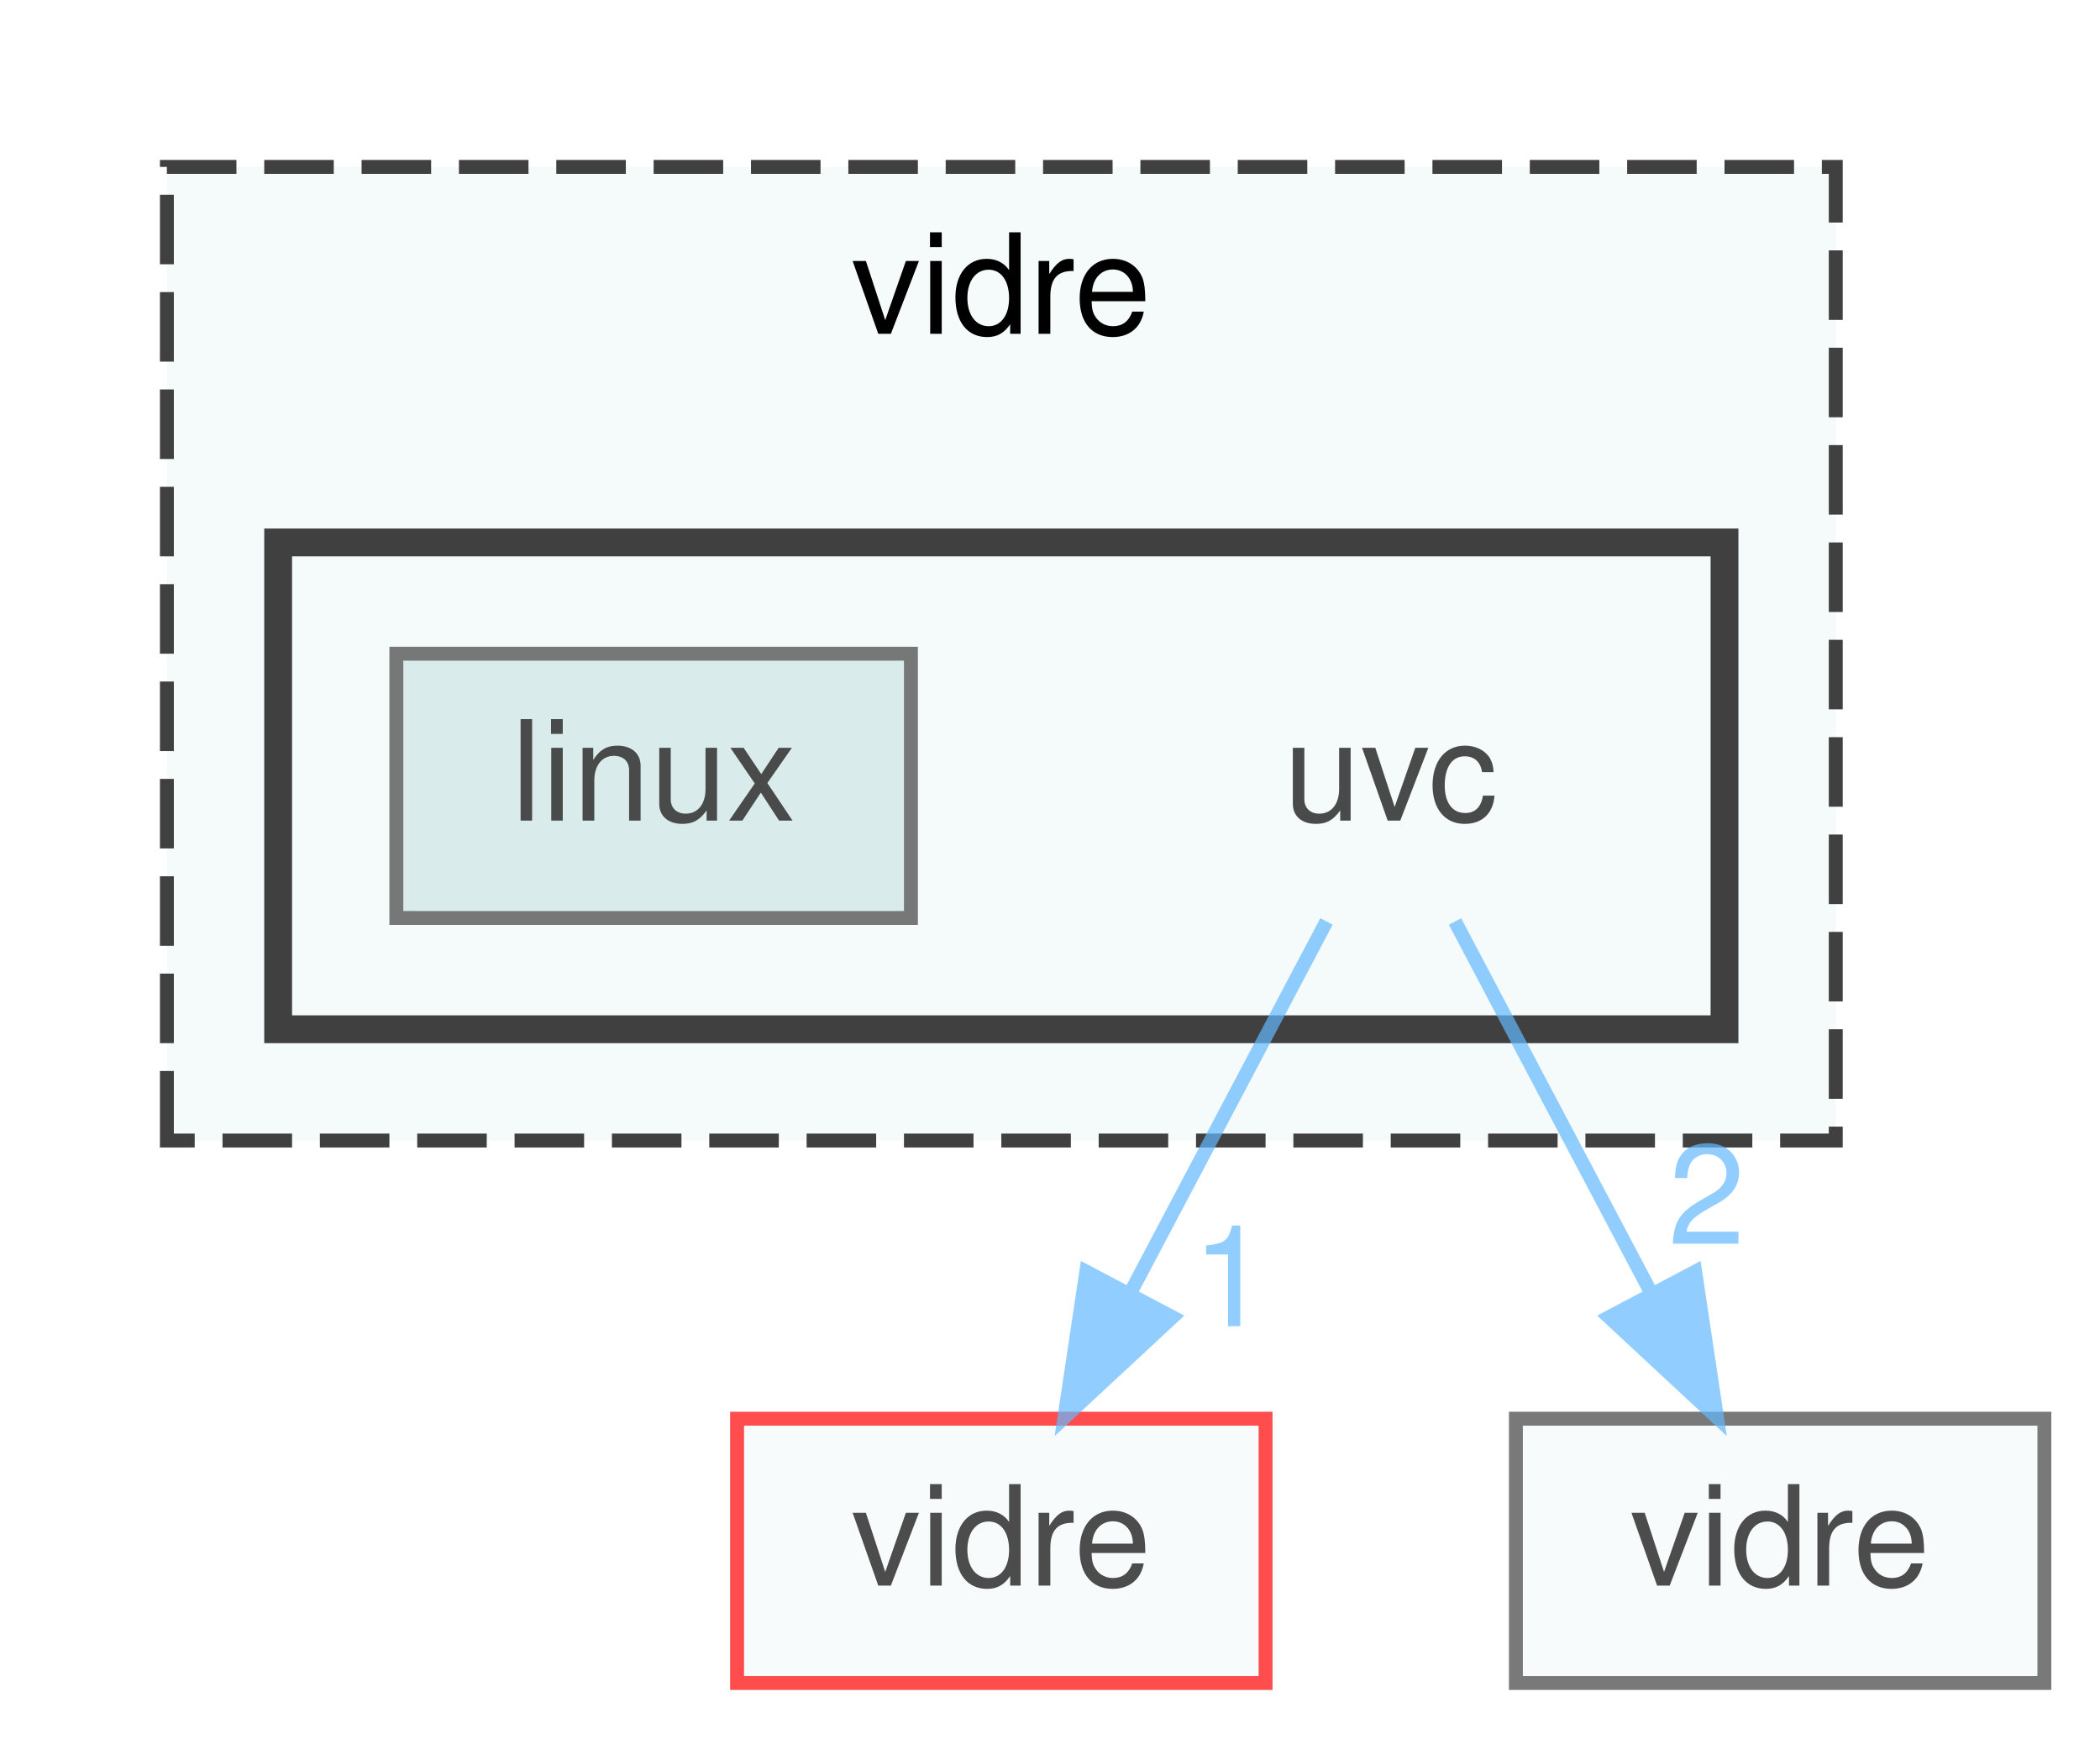
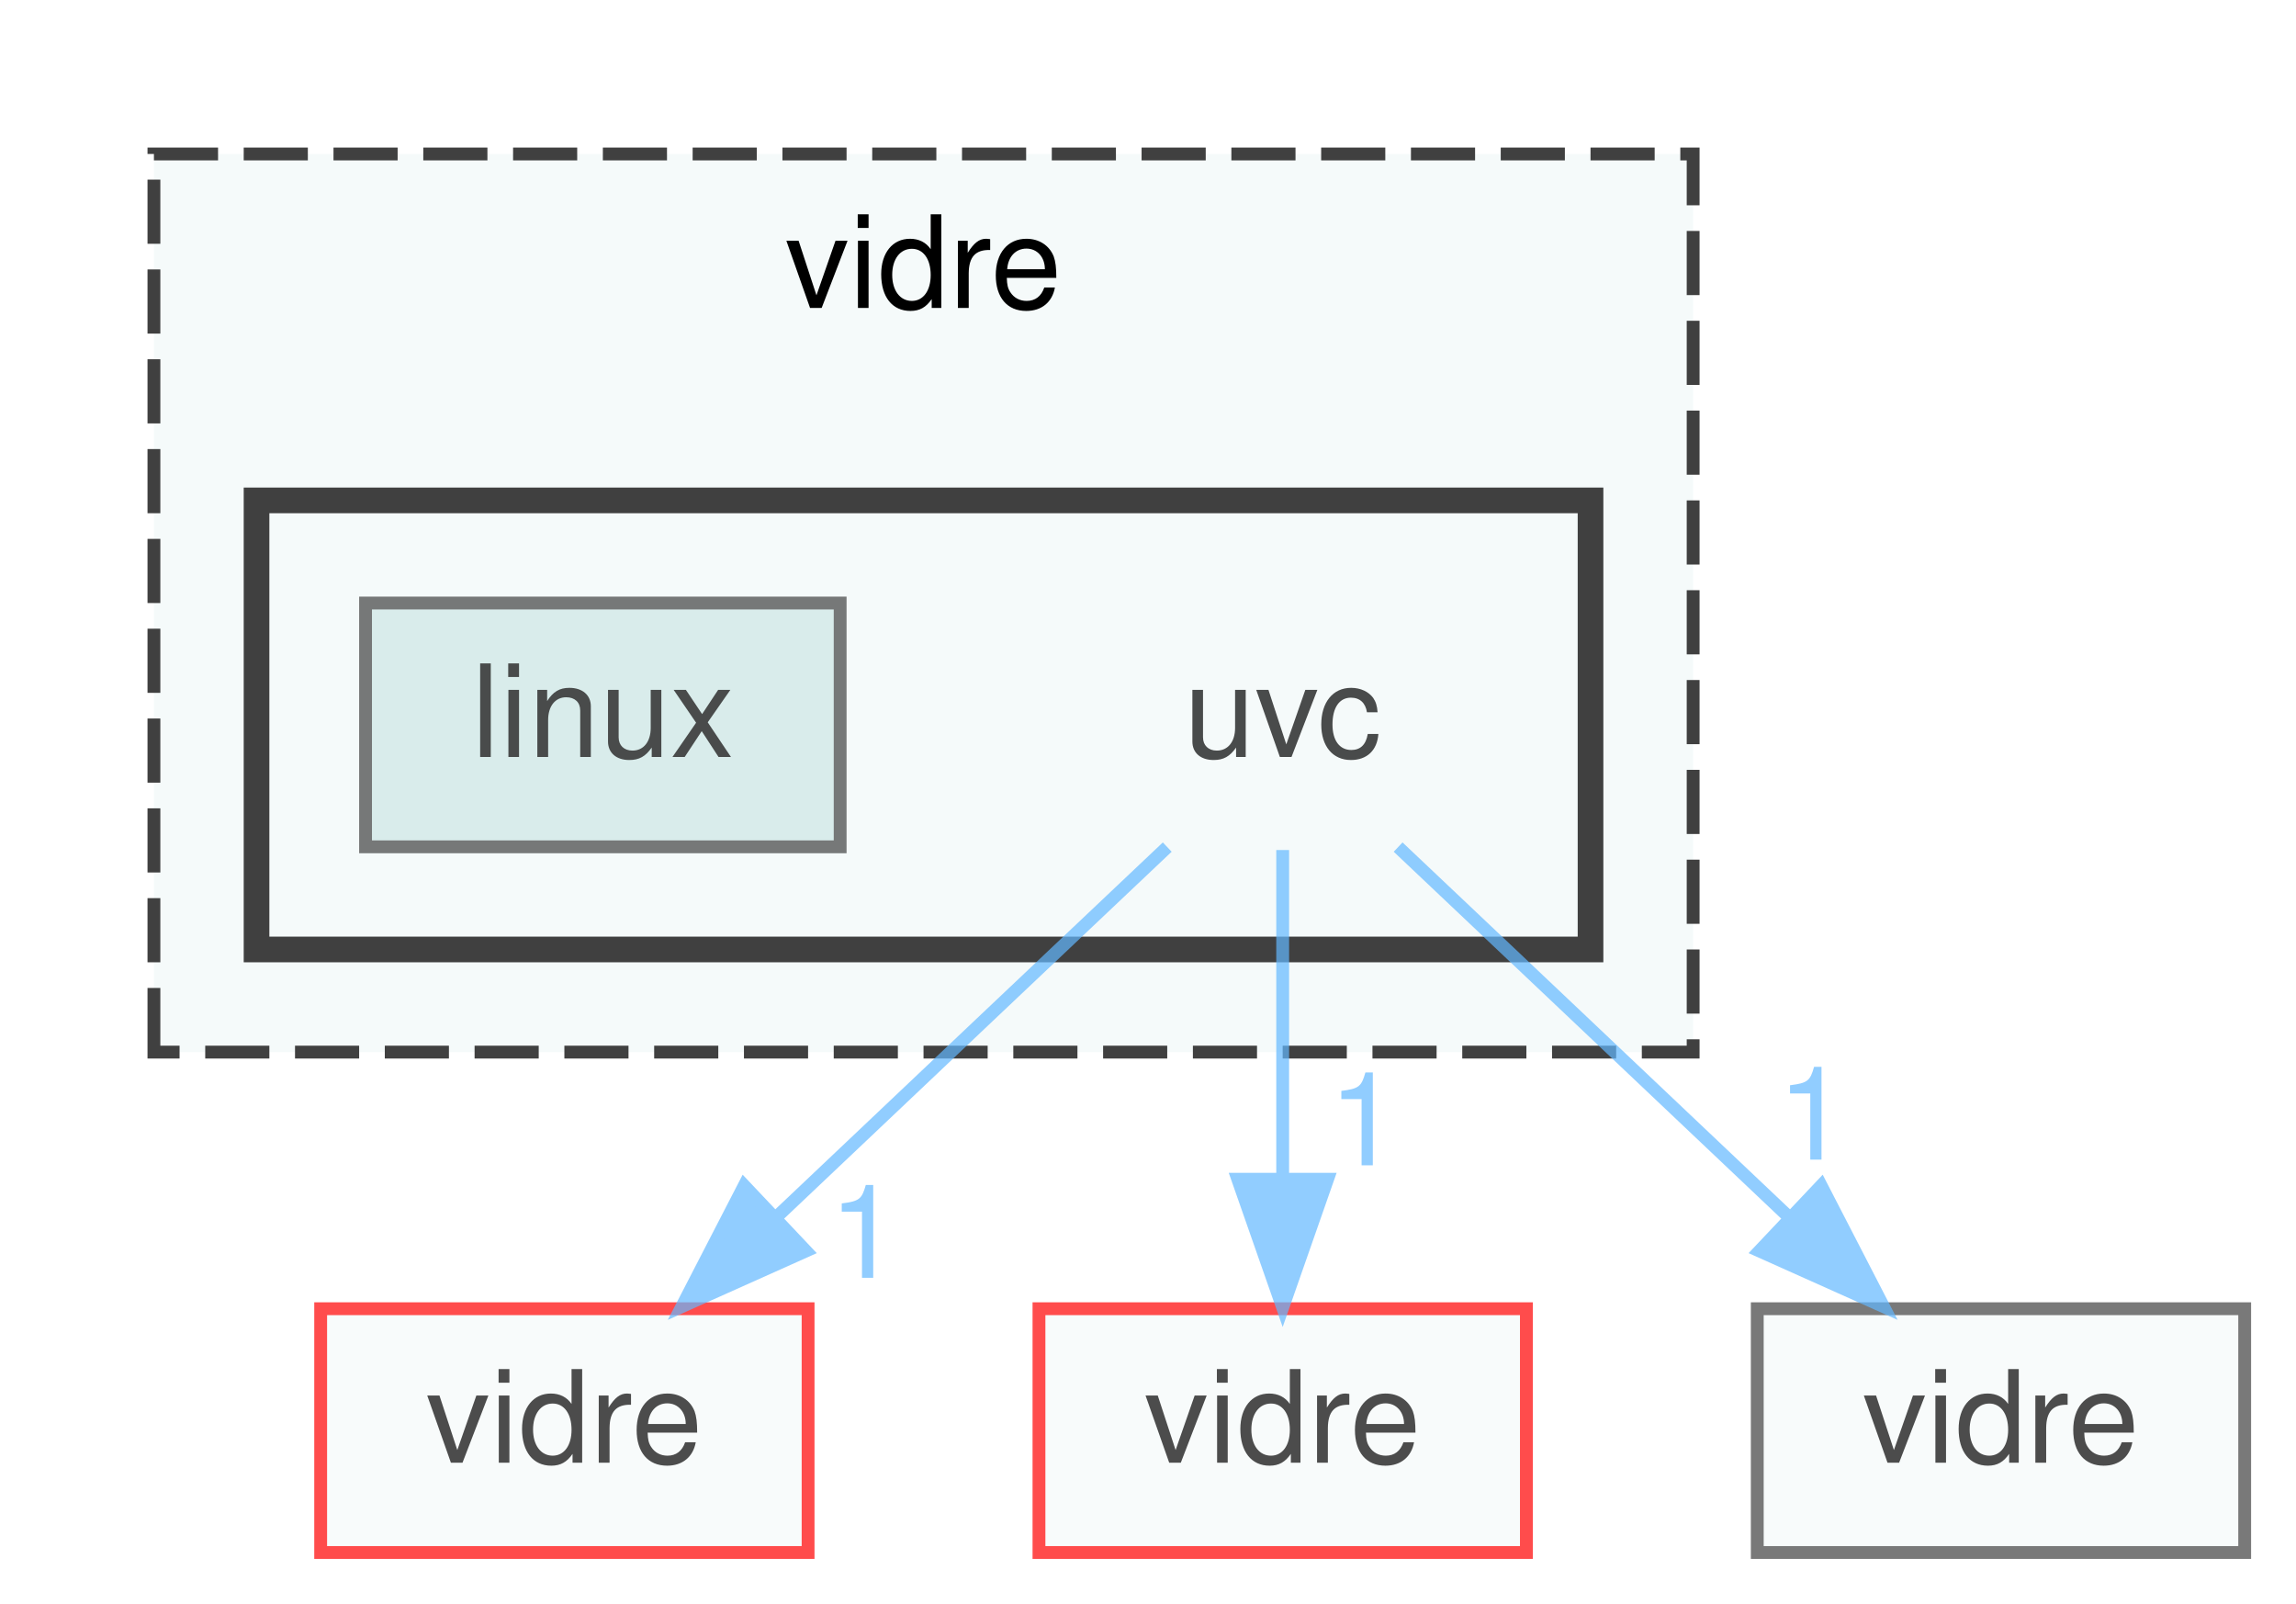
- <svg xmlns="http://www.w3.org/2000/svg" xmlns:xlink="http://www.w3.org/1999/xlink" width="151pt" height="125pt" viewBox="0.00 0.00 151.00 125.00">
+ <svg xmlns="http://www.w3.org/2000/svg" xmlns:xlink="http://www.w3.org/1999/xlink" width="179pt" height="125pt" viewBox="0.00 0.00 179.00 125.00">
  <svg id="main" version="1.1" xml:space="preserve">
    <style type="text/css">
.node, .edge {opacity: 0.7;}
.node.selected, .edge.selected {opacity: 1;}
.edge:hover path { stroke: red; }
.edge:hover polygon { stroke: red; fill: red; }
</style>
    <svg id="graph" class="graph">
      <g id="graph0" class="graph" transform="scale(1 1) rotate(0) translate(4 121)">
        <g id="clust1" class="cluster">
          <g id="a_clust1">
            <a xlink:href="dir_76099cd63db02bf9c0cdde9ffaa9cd64.html" target="_top" xlink:title="vidre">
              <polygon fill="#f5fafa" stroke="#404040" stroke-dasharray="5,2" points="8,-39 8,-109 128,-109 128,-39 8,-39" />
              <text text-anchor="middle" x="68" y="-97" font-family="Helvetica,sans-Serif" font-size="10.00">vidre</text>
            </a>
          </g>
        </g>
        <g id="clust2" class="cluster">
          <g id="a_clust2">
            <a xlink:href="dir_6aee228a7fc0b711ac69bed6682ed1b6.html" target="_top">
              <polygon fill="#f5fafa" stroke="#404040" stroke-width="2" points="16,-47 16,-82 120,-82 120,-47 16,-47" />
            </a>
          </g>
        </g>
        <g id="node1" class="node">
          <text text-anchor="middle" x="96" y="-62" font-family="Helvetica,sans-Serif" font-size="10.00">uvc</text>
        </g>
        <g id="node3" class="node">
          <g id="a_node3">
            <a xlink:href="dir_9b3241589e6d88f244f04fe54dd4b95e.html" target="_top" xlink:title="vidre">
-               <polygon fill="#f5fafa" stroke="red" points="87,-19 49,-19 49,0 87,0 87,-19" />
-               <text text-anchor="middle" x="68" y="-7" font-family="Helvetica,sans-Serif" font-size="10.00">vidre</text>
+               <polygon fill="#f5fafa" stroke="red" points="59,-19 21,-19 21,0 59,0 59,-19" />
+               <text text-anchor="middle" x="40" y="-7" font-family="Helvetica,sans-Serif" font-size="10.00">vidre</text>
            </a>
          </g>
        </g>
        <g id="edge1" class="edge">
          <g id="a_edge1">
            <a xlink:href="dir_000041_000044.html" target="_top">
-               <path fill="none" stroke="#63b8ff" d="M91.38,-54.75C87.54,-47.49 81.98,-36.95 77.24,-27.98" />
-               <polygon fill="#63b8ff" stroke="#63b8ff" points="80.3,-26.3 72.54,-19.09 74.11,-29.57 80.3,-26.3" />
+               <path fill="none" stroke="#63b8ff" d="M87,-54.98C78.81,-47.23 66.49,-35.58 56.53,-26.14" />
+               <polygon fill="#63b8ff" stroke="#63b8ff" points="58.83,-23.5 49.16,-19.17 54.02,-28.59 58.83,-23.5" />
            </a>
          </g>
          <g id="a_edge1-headlabel">
            <a xlink:href="dir_000041_000044.html" target="_top" xlink:title="1">
-               <text text-anchor="middle" x="84.49" y="-25.65" font-family="Helvetica,sans-Serif" font-size="10.00" fill="#63b8ff">1</text>
+               <text text-anchor="middle" x="63.39" y="-21.41" font-family="Helvetica,sans-Serif" font-size="10.00" fill="#63b8ff">1</text>
            </a>
          </g>
        </g>
        <g id="node4" class="node">
          <g id="a_node4">
-             <a xlink:href="dir_ddb180b1b706da902332ef6e99c640a4.html" target="_top" xlink:title="vidre">
-               <polygon fill="#f5fafa" stroke="#404040" points="143,-19 105,-19 105,0 143,0 143,-19" />
-               <text text-anchor="middle" x="124" y="-7" font-family="Helvetica,sans-Serif" font-size="10.00">vidre</text>
+             <a xlink:href="dir_abfbd75b8d5d8fa64115dd5dc04364b4.html" target="_top" xlink:title="vidre">
+               <polygon fill="#f5fafa" stroke="red" points="115,-19 77,-19 77,0 115,0 115,-19" />
+               <text text-anchor="middle" x="96" y="-7" font-family="Helvetica,sans-Serif" font-size="10.00">vidre</text>
            </a>
          </g>
        </g>
        <g id="edge2" class="edge">
          <g id="a_edge2">
-             <a xlink:href="dir_000041_000050.html" target="_top">
-               <path fill="none" stroke="#63b8ff" d="M100.62,-54.75C104.46,-47.49 110.02,-36.95 114.76,-27.98" />
-               <polygon fill="#63b8ff" stroke="#63b8ff" points="117.89,-29.57 119.46,-19.09 111.7,-26.3 117.89,-29.57" />
+             <a xlink:href="dir_000041_000043.html" target="_top">
+               <path fill="none" stroke="#63b8ff" d="M96,-54.75C96,-47.8 96,-37.85 96,-29.13" />
+               <polygon fill="#63b8ff" stroke="#63b8ff" points="99.5,-29.09 96,-19.09 92.5,-29.09 99.5,-29.09" />
            </a>
          </g>
          <g id="a_edge2-headlabel">
-             <a xlink:href="dir_000041_000050.html" target="_top" xlink:title="2">
-               <text text-anchor="middle" x="118.72" y="-31.57" font-family="Helvetica,sans-Serif" font-size="10.00" fill="#63b8ff">2</text>
+             <a xlink:href="dir_000041_000043.html" target="_top" xlink:title="1">
+               <text text-anchor="middle" x="102.34" y="-30.18" font-family="Helvetica,sans-Serif" font-size="10.00" fill="#63b8ff">1</text>
+             </a>
+           </g>
+         </g>
+         <g id="node5" class="node">
+           <g id="a_node5">
+             <a xlink:href="dir_ddb180b1b706da902332ef6e99c640a4.html" target="_top" xlink:title="vidre">
+               <polygon fill="#f5fafa" stroke="#404040" points="171,-19 133,-19 133,0 171,0 171,-19" />
+               <text text-anchor="middle" x="152" y="-7" font-family="Helvetica,sans-Serif" font-size="10.00">vidre</text>
+             </a>
+           </g>
+         </g>
+         <g id="edge3" class="edge">
+           <g id="a_edge3">
+             <a xlink:href="dir_000041_000050.html" target="_top">
+               <path fill="none" stroke="#63b8ff" d="M105,-54.98C113.19,-47.23 125.51,-35.58 135.47,-26.14" />
+               <polygon fill="#63b8ff" stroke="#63b8ff" points="137.98,-28.59 142.84,-19.17 133.17,-23.5 137.98,-28.59" />
+             </a>
+           </g>
+           <g id="a_edge3-headlabel">
+             <a xlink:href="dir_000041_000050.html" target="_top" xlink:title="1">
+               <text text-anchor="middle" x="137.32" y="-30.62" font-family="Helvetica,sans-Serif" font-size="10.00" fill="#63b8ff">1</text>
            </a>
          </g>
        </g>
        <g id="node2" class="node">
          <g id="a_node2">
            <a xlink:href="dir_c37cf46eaa44e72f72ed755ee64c9ac9.html" target="_top" xlink:title="linux">
              <polygon fill="#cde6e4" stroke="#404040" points="61.5,-74 24.5,-74 24.5,-55 61.5,-55 61.5,-74" />
              <text text-anchor="middle" x="43" y="-62" font-family="Helvetica,sans-Serif" font-size="10.00">linux</text>
            </a>
          </g>
        </g>
      </g>
    </svg>
  </svg>
  <style type="text/css">

[data-mouse-over-selected='false'] { opacity: 0.7; }
[data-mouse-over-selected='true']  { opacity: 1.0; }

</style>
</svg>
